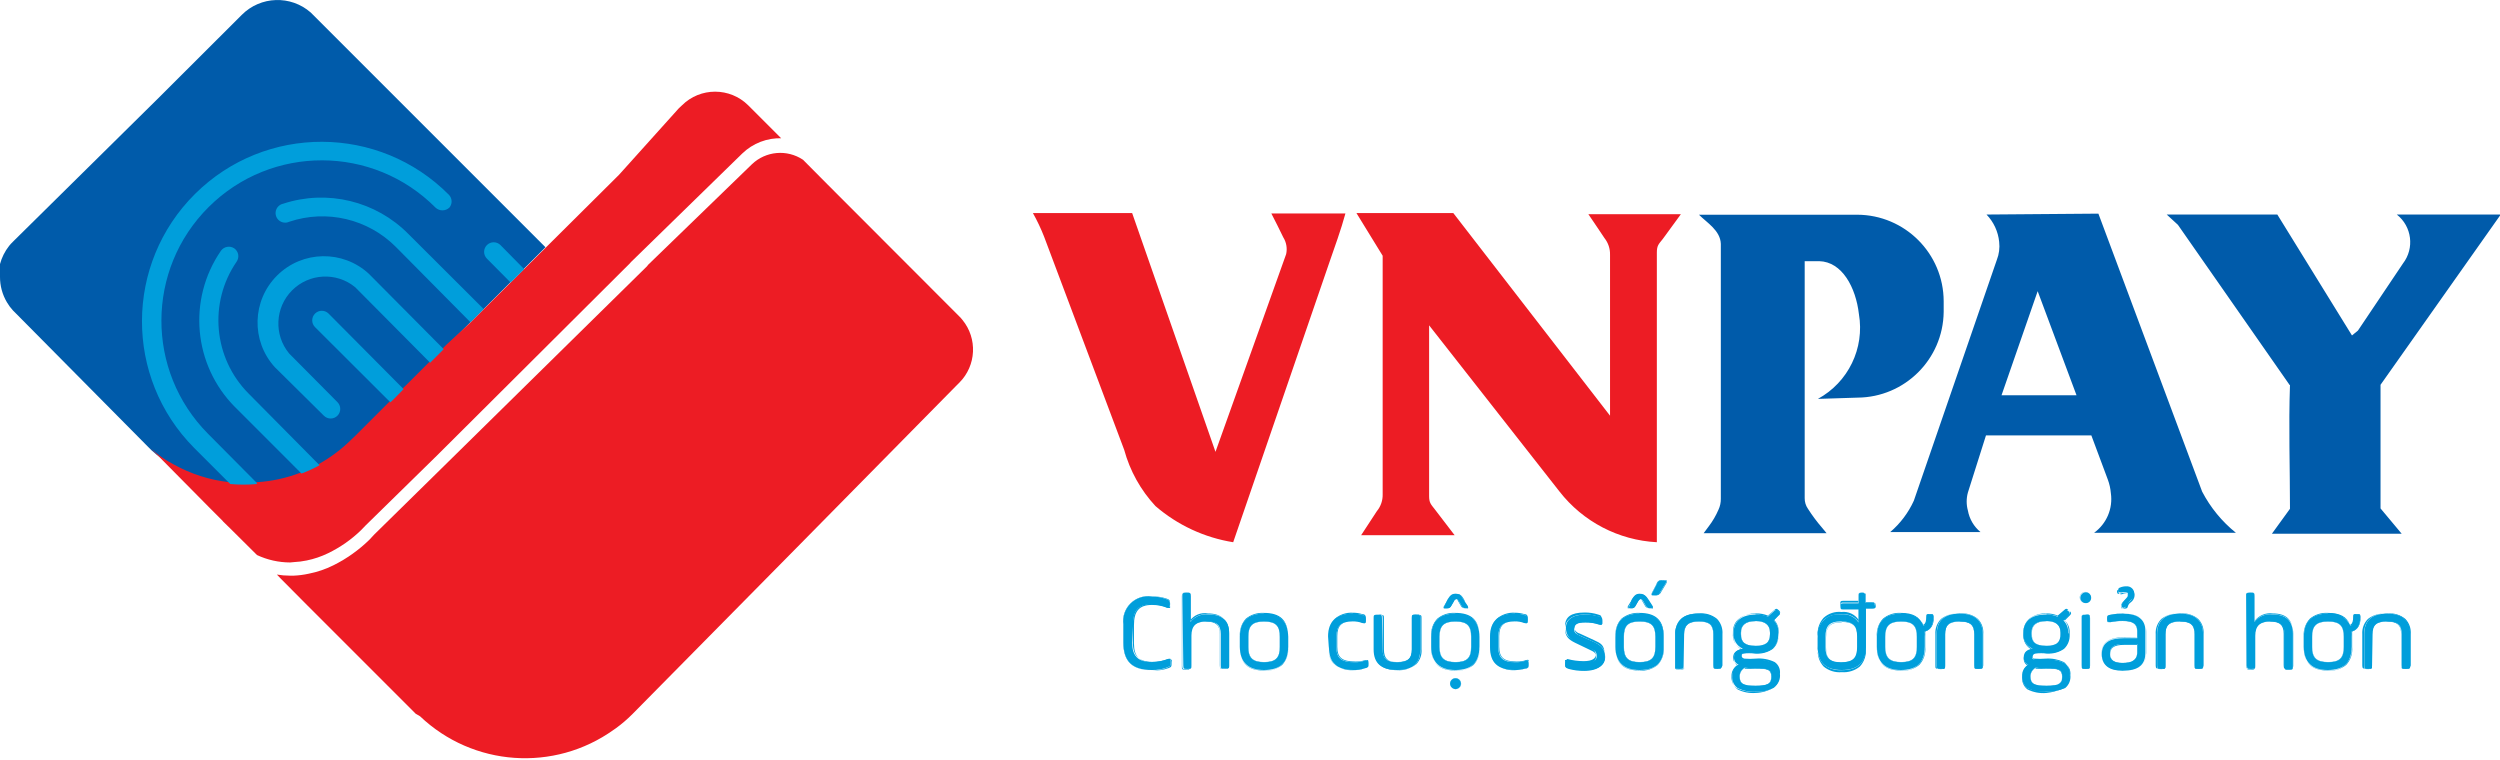
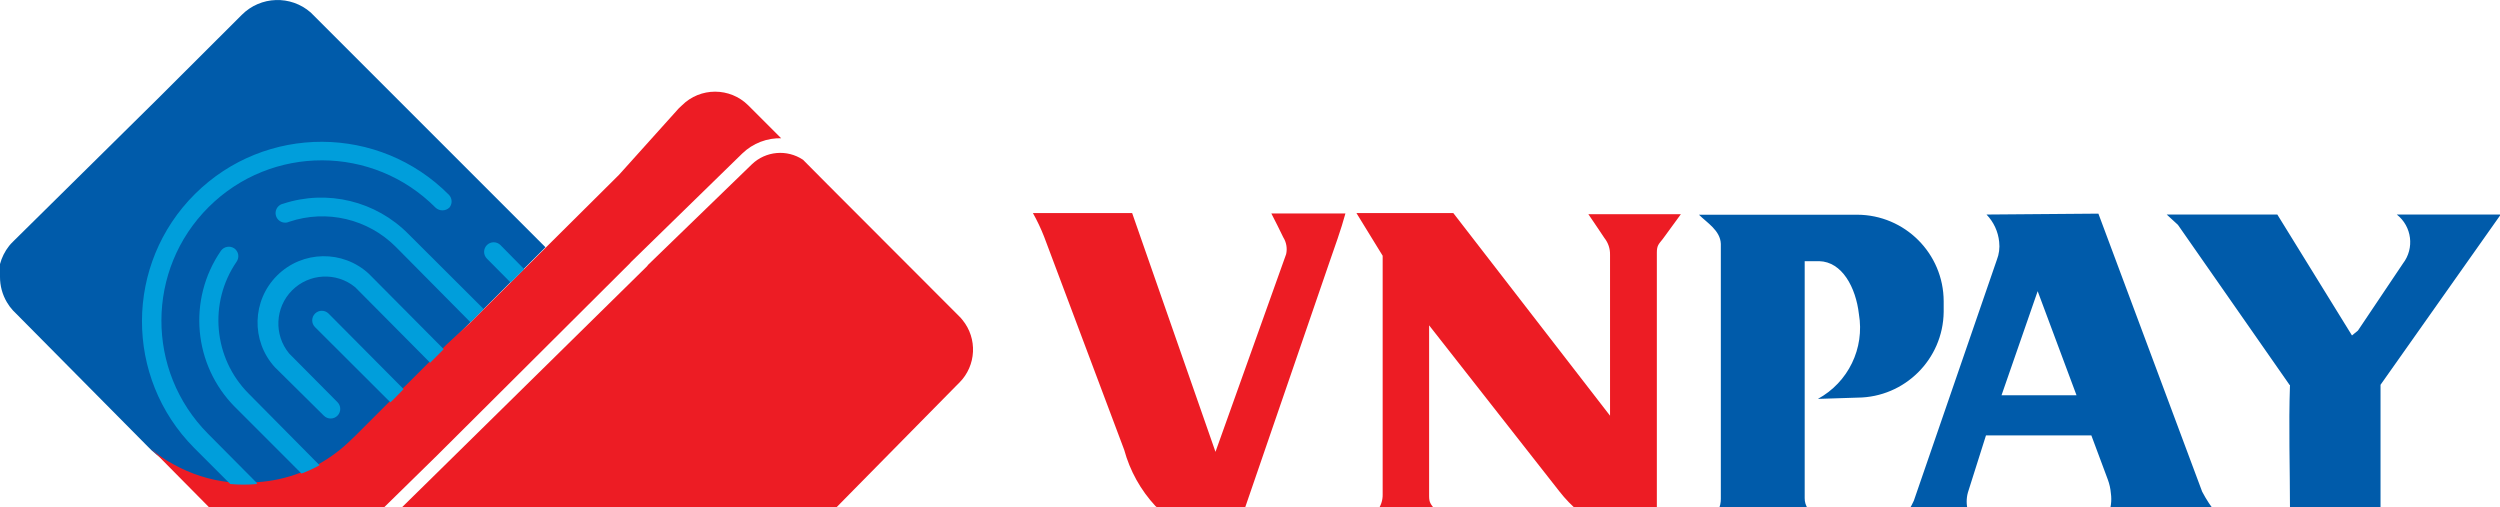
- <svg xmlns="http://www.w3.org/2000/svg" id="Layer_1" data-name="Layer 1" viewBox="0 0 138.32 42">
+ <svg xmlns="http://www.w3.org/2000/svg" id="Layer_1" data-name="Layer 1" viewBox="0 0 138.32 28">
  <defs>
    <style>.cls-1,.cls-4{fill:#005baa;}.cls-2,.cls-5{fill:#ed1c24;}.cls-3{fill:#009edb;}.cls-4,.cls-5{fill-rule:evenodd;}</style>
  </defs>
  <path class="cls-1" d="M30.18,13.68l-4,4-.2.2-1.27,1.27-.94.95-1.27,1.27-.2.19-.55.56-.2.19h0l-1.87,1.87h0l-.2.19a8.4,8.4,0,0,1-1.84,1.39,7.83,7.83,0,0,1-1,.47,8.07,8.07,0,0,1-2.42.53,8.47,8.47,0,0,1-1.51,0,8.17,8.17,0,0,1-3.12-1,5.52,5.52,0,0,1-1.2-.84h0l-.23-.23L.87,17.33l-.15-.15a2.61,2.61,0,0,1-.34-.46A2.74,2.74,0,0,1,0,15.32a1.69,1.69,0,0,1,0-.23c0-.12,0-.24,0-.35l0-.13,0,0a2.8,2.8,0,0,1,.5-1,2.09,2.09,0,0,1,.2-.22l.13-.13L8.68,5.51h0L13.38.82A2.79,2.79,0,0,1,17.19.69Z" />
  <path class="cls-2" d="M16.05,31.12a4.36,4.36,0,0,1-1.83-.41l-1.49-1.48-.37-.36-.06-.07-.69-.69L8.14,24.6l.23.23a5.52,5.52,0,0,0,1.21.85,8.17,8.17,0,0,0,3.12,1,8.47,8.47,0,0,0,1.51,0,8.07,8.07,0,0,0,2.42-.53,7.83,7.83,0,0,0,1-.47,8.4,8.4,0,0,0,1.84-1.39l.2-.19h0l1.87-1.87h0l.2-.19.55-.56.2-.19,1.27-1.27.94-.95L26,17.87l.2-.2,8.05-8L37.55,6l0,0,.18-.17a2.6,2.6,0,0,1,3.67,0l1.82,1.82h0l.06,0a3,3,0,0,0-2.22.85l-6.15,6-.06.07L24.17,25.21h0l-3.95,3.87,0,0-.24.25a7,7,0,0,1-1.83,1.28,5,5,0,0,1-1.18.4,4.45,4.45,0,0,1-.71.09Z" />
  <path class="cls-2" d="M53.08,21.17l-.2.2-8.71,8.84L35,39.5a7.54,7.54,0,0,1-.92.79l0,0-.13.09h0a8.43,8.43,0,0,1-10.71-.75h0L23,39.49l-1.57-1.57L17,33.49,15.52,32l-.2-.21a4.37,4.37,0,0,0,.72.06h.21a4.83,4.83,0,0,0,.84-.11,5.39,5.39,0,0,0,1.35-.46,7.86,7.86,0,0,0,2-1.42l.27-.29,3.4-3.34h0l11.69-11.5.06-.08L41.6,9.09a2.27,2.27,0,0,1,2.83-.25l1.34,1.35h0l7.3,7.31a1.71,1.71,0,0,1,.18.2A2.59,2.59,0,0,1,53.08,21.17Z" />
  <path class="cls-3" d="M24.86,11.49a.56.56,0,0,1-.76,0A8.87,8.87,0,1,0,11.51,24l2.7,2.72a.21.21,0,0,1,0,.06h0a8,8,0,0,1-1.47,0l-2-2a9.93,9.93,0,0,1,14.1-14h0A.53.53,0,0,1,24.86,11.49Z" />
  <path class="cls-3" d="M29,14.89l-.75.74-1.31-1.32a.53.53,0,0,1,0-.75.53.53,0,0,1,.75,0Z" />
  <path class="cls-3" d="M17.68,25.74l0,0a7.4,7.4,0,0,1-1,.46L13,22.52a6.8,6.8,0,0,1-.78-8.64.54.54,0,0,1,.74-.14.53.53,0,0,1,.13.74,5.74,5.74,0,0,0,.66,7.29Z" />
  <path class="cls-3" d="M26.76,17.1l0,0-.55.55-.18.18-4.13-4.17A5.74,5.74,0,0,0,16,12.27a.53.53,0,1,1-.33-1,6.77,6.77,0,0,1,6.93,1.68Z" />
  <path class="cls-3" d="M24.55,19.32l-.75.75-4.15-4.18A2.6,2.6,0,0,0,16,19.56l2.67,2.69a.53.53,0,0,1-.75.75L15.2,20.31a3.67,3.67,0,0,1,5.21-5.16Z" />
  <path class="cls-3" d="M22.33,21.53l0,0-.55.56-.18.17L17.43,18.1a.53.53,0,0,1,.75-.75Z" />
  <path class="cls-4" d="M126.68,21.3l-6.18-8.86-.62-.57H126l4.13,6.69.33-.27,2.49-3.71a1.94,1.94,0,0,0-.34-2.71h5.75l-6.65,9.42v6.84l1.17,1.4H125.7l1-1.38c0-2.27-.08-4.58,0-6.85Zm-16.77-9.43a2.54,2.54,0,0,1,.7,1.51,2.08,2.08,0,0,1-.13,1l-4.59,13.32a5,5,0,0,1-1.31,1.74h5a2,2,0,0,1-.7-1.19,1.88,1.88,0,0,1,0-1l1-3.16h5.83l.91,2.44a2.8,2.8,0,0,1,.17.76,2.3,2.3,0,0,1-.93,2.19h7.85a7.2,7.2,0,0,1-1.87-2.28l-5.74-15.38Zm5,10h-4.17l2-5.76,2.15,5.76ZM94,11.88h8.75a4.8,4.8,0,0,1,4.79,4.79v.59A4.8,4.8,0,0,1,102.77,22l-2.19.07a4.48,4.48,0,0,0,2.27-4.69c-.17-1.48-.93-2.9-2.2-2.93h-.8V27.56a1,1,0,0,0,.18.59,9,9,0,0,0,.8,1.07l.23.28h-6.8l.29-.39a4.33,4.33,0,0,0,.53-.91,1.38,1.38,0,0,0,.13-.6V13.49C95.18,12.75,94.45,12.33,94,11.88Z" />
  <path class="cls-5" d="M57.15,11.79h5.49L67.25,25l3.91-10.94a1.24,1.24,0,0,0-.16-.93c-.21-.45-.44-.88-.66-1.32h4.1c-.24.89-.6,1.87-.91,2.77L68.23,30a8.68,8.68,0,0,1-4.3-2,7.45,7.45,0,0,1-1.73-3.11L57.77,13.1a10.45,10.45,0,0,0-.62-1.31ZM79.07,18v9.44c0,.38.09.45.33.76l1.08,1.41H75.31l.87-1.33a1.4,1.4,0,0,0,.32-.92V14.15l-1.45-2.36h5.36L89.08,23v-8.9a1.43,1.43,0,0,0-.31-.93c-.29-.45-.6-.88-.89-1.32H93L92,13.22c-.24.3-.33.37-.33.76V30a7.31,7.31,0,0,1-5.39-2.81Z" />
  <path class="cls-3" d="M62.64,35.56c0,.7.3,1.07,1.07,1.07a2.5,2.5,0,0,0,.88-.16c.14-.06.18,0,.18.13v.08c0,.12,0,.17-.18.24a2.19,2.19,0,0,1-.87.15c-1.06,0-1.56-.47-1.56-1.51v-1A1.38,1.38,0,0,1,63.71,33a2.42,2.42,0,0,1,.85.16c.14.05.17.11.17.23v.08c0,.15-.06.19-.19.14a2.11,2.11,0,0,0-.85-.17c-.74,0-1,.36-1,1.14Z" />
  <path class="cls-3" d="M63.72,37.08c-1.07,0-1.57-.49-1.57-1.52v-1A1.38,1.38,0,0,1,63.71,33a2.42,2.42,0,0,1,.85.16c.15.06.18.12.18.24v.08c0,.08,0,.13,0,.15s-.08,0-.15,0a2.3,2.3,0,0,0-.85-.16c-.72,0-1,.35-1,1.13v1c0,.73.32,1.06,1.06,1.06a2.28,2.28,0,0,0,.87-.16c.08,0,.12,0,.15,0s0,.07,0,.15v.08c0,.13,0,.18-.18.24A2,2,0,0,1,63.72,37.08Zm0-4.07a1.37,1.37,0,0,0-1.55,1.57v1c0,1,.5,1.5,1.56,1.5a1.92,1.92,0,0,0,.86-.15c.15-.06.18-.11.18-.23V36.6c0-.08,0-.12,0-.14s-.06,0-.13,0a2.33,2.33,0,0,1-.88.16c-.74,0-1.08-.33-1.08-1.07v-1c0-.79.33-1.14,1.06-1.14a2.2,2.2,0,0,1,.86.16c.06,0,.1,0,.13,0a.17.17,0,0,0,0-.14v-.08c0-.11,0-.17-.18-.23A2.32,2.32,0,0,0,63.71,33Z" />
  <path class="cls-3" d="M65.42,33c0-.17,0-.2.19-.2h.07c.16,0,.19,0,.19.2v1.41a1.08,1.08,0,0,1,1-.41C67.58,34,68,34.3,68,35v1.8c0,.16,0,.19-.19.19h-.08c-.16,0-.19,0-.19-.19V35.07c0-.48-.21-.69-.78-.69s-.84.23-.84.79v1.65c0,.16,0,.19-.19.19h-.07c-.15,0-.19,0-.19-.19Z" />
  <path class="cls-3" d="M67.76,37h-.08c-.16,0-.19,0-.19-.2V35.07c0-.49-.23-.68-.78-.68s-.83.23-.83.78v1.65c0,.16,0,.2-.2.2h-.07c-.16,0-.2,0-.2-.2V33c0-.18,0-.21.2-.21h.07c.16,0,.2,0,.2.21v1.39a1.08,1.08,0,0,1,1-.4c.75,0,1.13.36,1.13,1.08v1.8C68,37,67.93,37,67.76,37Zm-1.05-2.65c.56,0,.79.21.79.7v1.75c0,.16,0,.18.18.18h.08c.16,0,.19,0,.19-.18V35c0-.71-.38-1.06-1.12-1.06a1,1,0,0,0-1,.41h0V33c0-.16,0-.19-.18-.19h-.07c-.15,0-.19,0-.19.19v3.87c0,.16,0,.18.19.18h.07c.16,0,.18,0,.18-.18V35.17C65.86,34.61,66.12,34.37,66.71,34.37Z" />
  <path class="cls-3" d="M68.6,35.79v-.56c0-.85.45-1.28,1.34-1.28s1.33.44,1.33,1.28v.56c0,.86-.44,1.28-1.33,1.28S68.6,36.63,68.6,35.79Zm2.21-.56c0-.59-.21-.85-.87-.85s-.88.26-.88.85v.56c0,.59.22.85.88.85s.87-.26.87-.85Z" />
  <path class="cls-3" d="M69.94,37.08c-.92,0-1.34-.41-1.34-1.29v-.56a1.31,1.31,0,0,1,.33-1,1.44,1.44,0,0,1,1-.32c.91,0,1.33.41,1.33,1.29v.56A1.16,1.16,0,0,1,69.94,37.08Zm0-3.12a1.41,1.41,0,0,0-1,.31,1.27,1.27,0,0,0-.33,1v.56c0,.87.42,1.27,1.33,1.27a1.38,1.38,0,0,0,1-.31,1.27,1.27,0,0,0,.33-1v-.56C71.26,34.36,70.84,34,69.94,34Zm0,2.69c-.64,0-.89-.24-.89-.86v-.56c0-.62.24-.86.89-.86s.88.24.88.86v.56C70.82,36.42,70.58,36.65,69.94,36.65Zm0-2.26c-.64,0-.87.22-.87.84v.56c0,.61.24.84.87.84s.87-.22.87-.84v-.56C70.81,34.61,70.57,34.39,69.94,34.39Z" />
  <path class="cls-3" d="M73.48,35.21c0-.8.43-1.26,1.36-1.26a1.48,1.48,0,0,1,.53.08c.15,0,.19.09.19.23v.06c0,.15,0,.2-.19.15a1.42,1.42,0,0,0-.52-.09c-.68,0-.91.27-.91.84v.59c0,.61.27.83,1,.83a1.5,1.5,0,0,0,.54-.08c.14-.05.18,0,.18.15v.06c0,.13,0,.18-.19.22a1.71,1.71,0,0,1-.57.08c-.93,0-1.37-.4-1.37-1.26Z" />
  <path class="cls-3" d="M74.85,37.08a1.49,1.49,0,0,1-1-.31,1.26,1.26,0,0,1-.34-1v-.6a1.23,1.23,0,0,1,.34-.93,1.39,1.39,0,0,1,1-.34,1.69,1.69,0,0,1,.53.08c.16,0,.19.1.19.24v.06c0,.09,0,.14,0,.16a.16.16,0,0,1-.15,0,1.72,1.72,0,0,0-.52-.08c-.65,0-.91.24-.91.83v.59c0,.6.26.82,1,.82a1.46,1.46,0,0,0,.54-.08c.07,0,.11,0,.14,0s.05.07.05.16v.06c0,.14,0,.19-.2.23A1.91,1.91,0,0,1,74.85,37.08Zm0-3.12c-.89,0-1.35.43-1.35,1.25v.6c0,.86.43,1.25,1.36,1.25a2,2,0,0,0,.57-.07c.15,0,.19-.09.19-.22v-.06c0-.08,0-.13,0-.15s-.07,0-.13,0a1.82,1.82,0,0,1-.55.08c-.69,0-1-.24-1-.84v-.59c0-.6.27-.85.92-.85a1.46,1.46,0,0,1,.52.09c.07,0,.11,0,.14,0s0-.07,0-.15v-.06c0-.13,0-.18-.18-.23A1.74,1.74,0,0,0,74.84,34Z" />
  <path class="cls-3" d="M76.5,35.93c0,.48.2.71.81.71s.81-.22.81-.71V34.2c0-.15,0-.19.2-.19h.06c.17,0,.2,0,.2.19v1.73c0,.74-.37,1.14-1.27,1.14S76,36.69,76,35.93V34.2c0-.15,0-.19.2-.19h.06c.17,0,.2,0,.2.19Z" />
  <path class="cls-3" d="M77.31,37.08c-.84,0-1.27-.39-1.27-1.15V34.2c0-.15,0-.2.19-.2h.07c.17,0,.2,0,.2.2v1.73c0,.51.23.7.81.7s.8-.19.8-.7V34.2c0-.15,0-.2.21-.2h.06c.18,0,.2,0,.2.2v1.73a1.1,1.1,0,0,1-.29.85A1.39,1.39,0,0,1,77.31,37.08ZM76.23,34c-.14,0-.18,0-.18.18v1.73a1.07,1.07,0,0,0,.31.85,1.38,1.38,0,0,0,1,.28,1.36,1.36,0,0,0,1-.29,1.07,1.07,0,0,0,.29-.84V34.2c0-.14,0-.18-.19-.18h-.06c-.15,0-.19,0-.19.18v1.73c0,.52-.23.72-.82.72s-.82-.2-.82-.72V34.2c0-.14,0-.18-.19-.18Z" />
  <path class="cls-3" d="M79.19,35.79v-.56c0-.85.44-1.28,1.34-1.28s1.32.44,1.32,1.28v.56c0,.86-.44,1.28-1.32,1.28S79.19,36.63,79.19,35.79Zm2.21-.56c0-.59-.21-.85-.87-.85s-.89.26-.89.85v.56c0,.59.23.85.89.85s.87-.26.87-.85Zm-1.3-2.08c.14-.22.23-.3.43-.3s.28.06.43.3l.23.36c.07.11,0,.14-.08.14h0a.23.23,0,0,1-.25-.14l-.14-.24c-.09-.17-.19-.17-.29,0l-.13.24a.24.24,0,0,1-.25.14h-.06c-.12,0-.14,0-.07-.14Zm.22,4.46a.3.3,0,1,1,0,.43A.3.3,0,0,1,80.32,37.61Z" />
  <path class="cls-3" d="M80.53,38.13a.31.31,0,0,1-.3-.3.29.29,0,0,1,.09-.22h0a.27.27,0,0,1,.21-.09.31.31,0,0,1,.31.31.27.27,0,0,1-.09.21A.31.31,0,0,1,80.53,38.13Zm0-.6a.29.29,0,0,0-.21.09h0a.3.3,0,0,0-.08.21.32.32,0,0,0,.08.21.31.31,0,0,0,.42,0,.29.29,0,0,0,.09-.21.31.31,0,0,0-.3-.3Zm0-.45c-.92,0-1.35-.41-1.35-1.29v-.56a1.31,1.31,0,0,1,.34-1,1.42,1.42,0,0,1,1-.32c.91,0,1.33.41,1.33,1.29v.56A1.16,1.16,0,0,1,80.53,37.08Zm0-3.12a1.39,1.39,0,0,0-1,.31,1.27,1.27,0,0,0-.33,1v.56c0,.87.42,1.27,1.33,1.27a1.4,1.4,0,0,0,1-.31,1.27,1.27,0,0,0,.33-1v-.56C81.85,34.36,81.43,34,80.53,34Zm0,2.69c-.64,0-.89-.24-.89-.86v-.56c0-.62.24-.86.89-.86s.87.24.87.86v.56C81.4,36.42,81.17,36.65,80.53,36.65Zm0-2.26c-.64,0-.88.22-.88.84v.56c0,.61.25.84.88.84s.86-.22.86-.84v-.56C81.39,34.61,81.16,34.39,80.53,34.39Zm.58-.73h0a.23.23,0,0,1-.25-.15l-.14-.23c0-.09-.1-.13-.14-.13h0s-.1,0-.14.13l-.14.23a.23.23,0,0,1-.25.15h-.06c-.07,0-.1,0-.11,0s0-.06,0-.11l.23-.36c.15-.22.23-.3.44-.3s.28.06.43.3l.23.36c0,.05.06.09,0,.11S81.18,33.66,81.11,33.66Zm-.58-.52h0s.1,0,.15.13l.14.24a.22.22,0,0,0,.24.14h0c.07,0,.1,0,.11,0s0,0,0-.1L81,33.16c-.14-.24-.23-.3-.42-.3s-.28.07-.43.3l-.23.36s0,.08,0,.1,0,0,.1,0H80a.24.24,0,0,0,.24-.14l.14-.24C80.43,33.18,80.48,33.14,80.53,33.14Z" />
  <path class="cls-3" d="M82.44,35.21c0-.8.43-1.26,1.36-1.26a1.48,1.48,0,0,1,.53.08c.15,0,.19.09.19.23v.06c0,.15,0,.2-.19.15a1.38,1.38,0,0,0-.52-.09c-.68,0-.91.27-.91.84v.59c0,.61.27.83.95.83a1.59,1.59,0,0,0,.55-.08c.14-.05.18,0,.18.15v.06c0,.13,0,.18-.2.22a1.65,1.65,0,0,1-.56.08c-.94,0-1.38-.4-1.38-1.26Z" />
  <path class="cls-3" d="M83.82,37.08a1.45,1.45,0,0,1-1-.31,1.22,1.22,0,0,1-.34-1v-.6a1.23,1.23,0,0,1,.33-.93,1.39,1.39,0,0,1,1-.34,1.8,1.8,0,0,1,.54.08c.15,0,.18.1.18.24v.06c0,.09,0,.14,0,.16a.16.16,0,0,1-.15,0,1.72,1.72,0,0,0-.52-.08c-.64,0-.91.24-.91.83v.59c0,.6.26.82.95.82a1.46,1.46,0,0,0,.54-.08.19.19,0,0,1,.15,0s0,.07,0,.16v.06c0,.14,0,.19-.19.23A2,2,0,0,1,83.82,37.08Zm0-3.12c-.88,0-1.35.43-1.35,1.25v.6c0,.86.43,1.25,1.37,1.25a2,2,0,0,0,.56-.07c.15,0,.19-.09.19-.22v-.06c0-.08,0-.13,0-.15s-.07,0-.13,0a1.82,1.82,0,0,1-.55.08c-.69,0-1-.24-1-.84v-.59c0-.6.27-.85.92-.85a1.51,1.51,0,0,1,.53.09c.07,0,.11,0,.13,0s0-.07,0-.15v-.06c0-.13,0-.18-.18-.23A1.7,1.7,0,0,0,83.8,34Z" />
  <path class="cls-3" d="M86.59,36.68c0-.15,0-.19.2-.16a3.24,3.24,0,0,0,.89.13c.47,0,.66-.09.66-.35s-.1-.3-.39-.44l-.74-.35c-.39-.19-.57-.37-.57-.79S87,34,87.72,34a2.58,2.58,0,0,1,.76.11c.14,0,.18.09.18.23v.06c0,.15,0,.18-.19.14a2.41,2.41,0,0,0-.76-.11c-.45,0-.62.09-.62.34s.11.3.32.4l.78.35c.41.2.61.38.61.82s-.37.78-1.15.78a3.12,3.12,0,0,1-.86-.11c-.16-.05-.2-.1-.2-.23Z" />
  <path class="cls-3" d="M87.65,37.08a3.15,3.15,0,0,1-.87-.12c-.15,0-.19-.09-.19-.23v0c0-.08,0-.13,0-.15s.08,0,.16,0a3.35,3.35,0,0,0,.89.12c.48,0,.66-.09.66-.34s-.09-.29-.39-.43l-.75-.36c-.37-.18-.57-.36-.57-.79s.35-.78,1.09-.78a2.2,2.2,0,0,1,.76.12c.15,0,.19.09.19.23v.06a.21.21,0,0,1,0,.15.21.21,0,0,1-.16,0,2.23,2.23,0,0,0-.75-.12c-.44,0-.61.1-.61.34a.43.43,0,0,0,.31.39l.78.36c.4.18.61.37.61.82S88.43,37.08,87.65,37.08Zm-1-.56-.06,0s0,.07,0,.14v0c0,.13,0,.18.19.22a3,3,0,0,0,.86.11c.79,0,1.14-.23,1.14-.77s-.21-.63-.6-.81l-.78-.36a.44.44,0,0,1-.33-.4c0-.25.18-.35.63-.35a2.33,2.33,0,0,1,.76.12c.07,0,.11,0,.14,0a.18.18,0,0,0,0-.14v-.06c0-.14,0-.17-.18-.22a2.29,2.29,0,0,0-.76-.11c-.73,0-1.07.24-1.07.76s.19.6.56.78l.74.36c.3.14.4.25.4.44s-.18.35-.67.35a3.48,3.48,0,0,1-.9-.12Z" />
  <path class="cls-3" d="M89.38,35.79v-.56c0-.85.45-1.28,1.34-1.28s1.33.44,1.33,1.28v.56c0,.86-.44,1.28-1.33,1.28S89.38,36.63,89.38,35.79Zm2.21-.56c0-.59-.2-.85-.87-.85s-.88.26-.88.85v.56c0,.59.22.85.88.85s.87-.26.87-.85Zm-1.3-2.08c.15-.22.23-.3.43-.3s.29.06.43.3l.24.36c.07.11,0,.14-.08.14h0a.23.23,0,0,1-.25-.14l-.14-.24c-.1-.17-.2-.17-.29,0l-.14.24c-.06.12-.12.14-.25.14h0c-.13,0-.15,0-.08-.14Zm1.55-.36a.27.27,0,0,1-.26.14h-.06c-.14,0-.16,0-.09-.15l.25-.49a.28.28,0,0,1,.31-.18h.06c.16,0,.19,0,.1.17Z" />
  <path class="cls-3" d="M90.72,37.08c-.91,0-1.34-.41-1.34-1.29v-.56a1.31,1.31,0,0,1,.33-1,1.46,1.46,0,0,1,1-.32c.91,0,1.34.41,1.34,1.29v.56C92.06,36.65,91.61,37.08,90.72,37.08Zm0-3.12a1.41,1.41,0,0,0-1,.31,1.27,1.27,0,0,0-.33,1v.56c0,.87.42,1.27,1.33,1.27a1.38,1.38,0,0,0,1-.31,1.27,1.27,0,0,0,.33-1v-.56C92,34.36,91.62,34,90.72,34Zm0,2.69c-.64,0-.89-.24-.89-.86v-.56c0-.62.24-.86.89-.86s.88.24.88.86v.56C91.6,36.42,91.36,36.65,90.72,36.65Zm0-2.26c-.64,0-.87.22-.87.84v.56c0,.61.24.84.87.84s.87-.22.87-.84v-.56C91.59,34.61,91.35,34.39,90.72,34.39Zm.59-.73h0a.24.24,0,0,1-.26-.15l-.14-.23c-.09-.17-.18-.17-.28,0l-.13.23a.24.24,0,0,1-.26.15h0c-.07,0-.11,0-.12,0s0-.06,0-.11l.23-.36c.14-.22.23-.3.43-.3s.29.06.44.3l.23.36c0,.05,0,.09,0,.11S91.38,33.66,91.31,33.66Zm-.59-.52s.1,0,.15.13l.14.24a.24.24,0,0,0,.25.14h0c.06,0,.1,0,.11,0s0,0,0-.1l-.23-.36c-.15-.24-.23-.3-.43-.3s-.28.07-.42.3l-.23.36s0,.08,0,.1,0,0,.11,0h0a.25.25,0,0,0,.25-.14l.13-.24C90.62,33.18,90.67,33.14,90.72,33.14Zm.86-.2h-.06c-.08,0-.12,0-.13,0a.18.18,0,0,1,0-.13l.26-.49A.28.28,0,0,1,92,32.1h.06c.09,0,.14,0,.15,0s0,.07,0,.15l-.3.5A.31.31,0,0,1,91.58,32.94Zm.41-.83a.28.28,0,0,0-.3.18l-.26.49c0,.07,0,.1,0,.12s0,0,.12,0h.06a.29.29,0,0,0,.26-.15l.3-.5c0-.07.06-.11,0-.13s-.06,0-.14,0Z" />
  <path class="cls-3" d="M93.15,36.82c0,.16,0,.19-.19.19h-.07c-.15,0-.2,0-.2-.19V35.09c0-.76.43-1.14,1.28-1.14s1.26.4,1.26,1.14v1.73c0,.16,0,.19-.19.19H95c-.17,0-.2,0-.2-.19V35.09c0-.49-.19-.71-.8-.71s-.82.23-.82.71Z" />
  <path class="cls-3" d="M95,37H95c-.17,0-.21,0-.21-.2V35.09c0-.51-.21-.7-.79-.7s-.81.19-.81.7v1.73c0,.16,0,.2-.2.2h-.07c-.15,0-.2,0-.2-.2V35.09c0-.76.43-1.15,1.28-1.15a1.36,1.36,0,0,1,1,.3,1.11,1.11,0,0,1,.3.85v1.73C95.24,37,95.21,37,95,37ZM94,34.37c.59,0,.81.2.81.72v1.73c0,.16,0,.18.19.18H95c.16,0,.19,0,.19-.18V35.09a1.08,1.08,0,0,0-.3-.84A1.33,1.33,0,0,0,94,34a1.38,1.38,0,0,0-1,.28,1.09,1.09,0,0,0-.32.85v1.73c0,.16,0,.18.19.18H93c.16,0,.19,0,.19-.18V35.09C93.15,34.57,93.38,34.37,94,34.37Z" />
  <path class="cls-3" d="M98.39,35.08c0,.7-.41,1.06-1.26,1.06a2.94,2.94,0,0,0-.64,0,.18.18,0,0,0-.15.19c0,.08,0,.14.16.17a4.07,4.07,0,0,0,.63,0,2,2,0,0,1,1,.19.7.7,0,0,1,.3.65.82.82,0,0,1-.3.72,1.86,1.86,0,0,1-1,.21,1.92,1.92,0,0,1-1-.21.73.73,0,0,1-.29-.64.71.71,0,0,1,.35-.65.4.4,0,0,1-.25-.4c0-.27.16-.43.49-.48a.85.85,0,0,1-.51-.88V35c0-.66.47-1,1.26-1a1.54,1.54,0,0,1,.63.12l.35-.31c.1-.09.15-.09.25,0l0,0c.1.09.1.14,0,.24l-.27.28a.91.91,0,0,1,.26.68Zm-1.85,1.86a.53.53,0,0,0-.29.5c0,.4.23.5.88.5s.88-.1.88-.51-.22-.45-.88-.45A4,4,0,0,1,96.54,36.94ZM97.93,35c0-.43-.27-.64-.8-.64s-.81.21-.81.64v.08c0,.43.2.65.81.65s.8-.22.8-.65Z" />
  <path class="cls-3" d="M97.13,38.34a1.89,1.89,0,0,1-1-.2.76.76,0,0,1-.29-.65.72.72,0,0,1,.33-.65.41.41,0,0,1-.24-.4q0-.4.48-.48a.86.86,0,0,1-.5-.88V35a1,1,0,0,1,.34-.78,1.45,1.45,0,0,1,.93-.28,1.54,1.54,0,0,1,.63.12l.35-.3c.1-.1.15-.1.25,0l0,0c.06.05.08.08.08.12s0,.07-.08.13l-.27.27a.88.88,0,0,1,.27.68v.08c0,.7-.43,1.06-1.27,1.06a2.81,2.81,0,0,0-.64,0,.18.18,0,0,0-.14.18c0,.08.05.13.15.16a3.66,3.66,0,0,0,.63,0,2,2,0,0,1,1.05.19.68.68,0,0,1,.29.65.8.8,0,0,1-.3.73A2,2,0,0,1,97.13,38.34Zm0-4.38c-.78,0-1.25.39-1.25,1v.08a.86.86,0,0,0,.5.88h0c-.33.05-.49.2-.49.47a.43.43,0,0,0,.25.4h0a.7.7,0,0,0-.34.64.76.76,0,0,0,.28.64,2,2,0,0,0,1,.2,1.9,1.9,0,0,0,1-.2.82.82,0,0,0,.3-.72.68.68,0,0,0-.29-.64,2,2,0,0,0-1-.19,3,3,0,0,1-.64,0,.18.18,0,0,1-.15-.17.18.18,0,0,1,.15-.19,2.74,2.74,0,0,1,.64,0,1.49,1.49,0,0,0,1-.26,1,1,0,0,0,.31-.79V35a.85.85,0,0,0-.27-.67h0l.27-.28c.06,0,.08-.09.08-.12a.16.16,0,0,0-.07-.11l-.05,0c-.09-.09-.14-.09-.24,0l-.35.31h0A1.54,1.54,0,0,0,97.13,34Zm0,4c-.68,0-.88-.12-.88-.51a.49.49,0,0,1,.29-.5h0a4.68,4.68,0,0,0,.59,0c.66,0,.89.07.89.46S97.8,38,97.13,38Zm-.59-1a.5.5,0,0,0-.28.49c0,.38.2.5.87.5s.87-.12.87-.51-.21-.45-.87-.45A4.68,4.68,0,0,1,96.54,37Zm.59-1.21c-.58,0-.81-.19-.81-.66V35c0-.44.26-.65.81-.65s.81.22.81.65v.08C97.94,35.55,97.71,35.74,97.13,35.74Zm0-1.38c-.54,0-.8.21-.8.64v.08c0,.46.23.65.8.65s.8-.19.8-.65V35C97.93,34.58,97.66,34.36,97.13,34.36Z" />
  <path class="cls-3" d="M103.77,33.5c0,.13,0,.17-.17.17h-.36V35.8c0,.85-.45,1.27-1.34,1.27s-1.33-.42-1.33-1.27v-.57A1.12,1.12,0,0,1,101.83,34a1,1,0,0,1,1,.44v-.72H102c-.14,0-.17,0-.17-.17v0c0-.13,0-.17.17-.17h.83V33c0-.17,0-.2.19-.2H103c.15,0,.2,0,.2.2v.33h.36c.13,0,.17,0,.17.17ZM101,35.79c0,.59.2.85.87.85s.88-.26.88-.85v-.56c0-.59-.21-.85-.88-.85s-.87.26-.87.85Z" />
  <path class="cls-3" d="M101.9,37.08a1.41,1.41,0,0,1-1-.32,1.27,1.27,0,0,1-.33-1v-.57a1.31,1.31,0,0,1,.32-1,1.26,1.26,0,0,1,1-.33,1,1,0,0,1,.94.43v-.69H102c-.14,0-.18,0-.18-.18v0c0-.14,0-.18.18-.18h.82V33c0-.17,0-.21.2-.21H103c.15,0,.2,0,.2.21v.32h.36c.13,0,.18,0,.18.18v0c0,.13,0,.18-.18.18h-.36V35.8C103.24,36.65,102.79,37.08,101.9,37.08ZM101.83,34a1.27,1.27,0,0,0-.94.31,1.34,1.34,0,0,0-.31,1v.57a1.24,1.24,0,0,0,.32,1,1.38,1.38,0,0,0,1,.31,1.41,1.41,0,0,0,1-.31,1.26,1.26,0,0,0,.33-1V33.66h.37c.12,0,.17,0,.17-.16v0c0-.12,0-.16-.17-.16h-.37V33c0-.17,0-.19-.19-.19H103c-.16,0-.18,0-.18.19v.34H102c-.14,0-.16,0-.16.16v0c0,.12,0,.16.16.16h.84v.76l0,0A1,1,0,0,0,101.83,34Zm.07,2.69c-.64,0-.88-.23-.88-.86v-.56c0-.62.25-.86.88-.86s.89.24.89.86v.56C102.79,36.41,102.54,36.65,101.9,36.65Zm0-2.26c-.62,0-.87.23-.87.84v.56c0,.62.24.84.87.84s.87-.22.87-.84v-.56C102.77,34.61,102.54,34.39,101.9,34.39Z" />
  <path class="cls-3" d="M103.85,35.79v-.56c0-.85.44-1.28,1.34-1.28.67,0,1.06.23,1.23.66.09,0,.18-.16.18-.48,0-.09,0-.12.14-.12h.1c.11,0,.13,0,.13.12,0,.49-.19.73-.48.81a1.32,1.32,0,0,1,0,.29v.56c0,.86-.44,1.28-1.32,1.28S103.85,36.63,103.85,35.79Zm2.21-.56c0-.59-.21-.85-.87-.85s-.89.26-.89.85v.56c0,.59.23.85.89.85s.87-.26.87-.85Z" />
  <path class="cls-3" d="M105.19,37.08c-.92,0-1.35-.41-1.35-1.29v-.56a1.31,1.31,0,0,1,.34-1,1.42,1.42,0,0,1,1-.32c.66,0,1,.21,1.23.66.12-.05.17-.21.17-.47,0-.1,0-.13.15-.13h.1c.11,0,.14,0,.14.13,0,.44-.16.72-.48.82a2.46,2.46,0,0,1,0,.28v.56A1.16,1.16,0,0,1,105.19,37.08Zm0-3.12a1.39,1.39,0,0,0-1,.31,1.27,1.27,0,0,0-.33,1v.56c0,.87.42,1.27,1.33,1.27a1.4,1.4,0,0,0,1-.31,1.27,1.27,0,0,0,.33-1v-.56a2.48,2.48,0,0,0,0-.29h0q.48-.15.48-.81c0-.09,0-.11-.13-.11h-.1c-.1,0-.13,0-.13.11,0,.27-.06.43-.19.49h0C106.23,34.17,105.85,34,105.19,34Zm0,2.69c-.64,0-.89-.24-.89-.86v-.56c0-.62.24-.86.89-.86s.87.24.87.86v.56C106.06,36.42,105.83,36.65,105.19,36.65Zm0-2.26c-.64,0-.88.22-.88.84v.56c0,.61.25.84.88.84s.86-.22.86-.84v-.56C106.05,34.61,105.82,34.39,105.19,34.39Z" />
  <path class="cls-3" d="M107.62,36.82c0,.16,0,.19-.2.19h-.07c-.15,0-.19,0-.19-.19V35.09c0-.76.43-1.14,1.27-1.14s1.27.4,1.27,1.14v1.73c0,.16,0,.19-.2.19h-.07c-.17,0-.2,0-.2-.19V35.09c0-.49-.18-.71-.8-.71s-.81.23-.81.71Z" />
  <path class="cls-3" d="M109.5,37h-.07c-.17,0-.2,0-.2-.2V35.09c0-.51-.22-.7-.8-.7s-.81.19-.81.7v1.73c0,.16,0,.2-.2.2h-.07c-.15,0-.2,0-.2-.2V35.09c0-.76.43-1.15,1.28-1.15a1.36,1.36,0,0,1,1,.3,1.08,1.08,0,0,1,.3.85v1.73C109.7,37,109.67,37,109.5,37Zm-1.07-2.65c.59,0,.81.2.81.72v1.73c0,.16,0,.18.19.18h.07c.16,0,.19,0,.19-.18V35.09a1.11,1.11,0,0,0-.29-.84,1.36,1.36,0,0,0-1-.29,1.38,1.38,0,0,0-1,.28,1.09,1.09,0,0,0-.32.85v1.73c0,.16,0,.18.19.18h.07c.16,0,.19,0,.19-.18V35.09C107.61,34.57,107.84,34.37,108.43,34.37Z" />
  <path class="cls-3" d="M114.48,35.08c0,.7-.41,1.06-1.25,1.06a3,3,0,0,0-.65,0,.18.18,0,0,0-.15.19c0,.08,0,.14.16.17a4.14,4.14,0,0,0,.64,0,2,2,0,0,1,1,.19.71.71,0,0,1,.29.65.82.82,0,0,1-.3.72,1.84,1.84,0,0,1-1,.21,1.94,1.94,0,0,1-1.06-.21.75.75,0,0,1-.28-.64.71.71,0,0,1,.34-.65.4.4,0,0,1-.25-.4c0-.27.16-.43.49-.48a.85.85,0,0,1-.51-.88V35c0-.66.47-1,1.27-1a1.52,1.52,0,0,1,.62.12l.35-.31c.1-.09.15-.09.25,0l0,0c.1.09.1.14,0,.24l-.27.28a.91.91,0,0,1,.26.68Zm-1.85,1.86a.53.53,0,0,0-.29.5c0,.4.23.5.89.5s.87-.1.87-.51-.22-.45-.87-.45A4,4,0,0,1,112.63,36.94ZM114,35c0-.43-.26-.64-.79-.64s-.81.21-.81.64v.08c0,.43.19.65.81.65s.79-.22.79-.65Z" />
  <path class="cls-3" d="M113.23,38.34a1.93,1.93,0,0,1-1.06-.2.76.76,0,0,1-.29-.65.71.71,0,0,1,.34-.65.4.4,0,0,1-.25-.4q0-.4.48-.48a.86.86,0,0,1-.5-.88V35a1,1,0,0,1,.34-.78,1.46,1.46,0,0,1,.94-.28,1.52,1.52,0,0,1,.62.12l.35-.3c.1-.1.15-.1.25,0l0,0c.06.05.08.08.08.12s0,.07-.08.13l-.26.27a.91.91,0,0,1,.26.68v.08c0,.7-.43,1.06-1.26,1.06a2.85,2.85,0,0,0-.65,0,.18.18,0,0,0-.14.18c0,.08,0,.13.15.16a3.72,3.72,0,0,0,.64,0,2,2,0,0,1,1,.19.69.69,0,0,1,.3.65.81.81,0,0,1-.31.73A2,2,0,0,1,113.23,38.34Zm0-4.38c-.79,0-1.26.39-1.26,1v.08a.86.86,0,0,0,.5.88h0c-.33.05-.48.2-.48.47a.42.42,0,0,0,.24.4h0a.7.7,0,0,0-.34.64.74.74,0,0,0,.29.64,2.8,2.8,0,0,0,2.08,0,.81.81,0,0,0,.29-.72.68.68,0,0,0-.29-.64,1.92,1.92,0,0,0-1-.19,2.88,2.88,0,0,1-.64,0c-.11,0-.16-.09-.16-.17a.18.18,0,0,1,.15-.19,2.79,2.79,0,0,1,.65,0,1.48,1.48,0,0,0,.94-.26,1,1,0,0,0,.31-.79V35a.85.85,0,0,0-.27-.67h0l.28-.28a.19.19,0,0,0,.07-.12.16.16,0,0,0-.07-.11l0,0c-.1-.1-.14-.09-.25,0l-.35.31h0A1.52,1.52,0,0,0,113.23,34Zm0,4c-.69,0-.89-.12-.89-.51a.49.49,0,0,1,.29-.5h0a4.75,4.75,0,0,0,.6,0c.65,0,.88.07.88.46S113.81,38,113.23,38Zm-.6-1a.5.5,0,0,0-.28.49c0,.38.2.5.88.5s.86-.12.86-.51-.21-.45-.86-.45A4.75,4.75,0,0,1,112.63,37Zm.6-1.21c-.58,0-.82-.19-.82-.66V35c0-.44.27-.65.82-.65s.8.22.8.65v.08C114,35.55,113.8,35.74,113.23,35.74Zm0-1.38c-.55,0-.81.21-.81.64v.08c0,.46.23.65.81.65s.79-.19.79-.65V35C114,34.58,113.75,34.36,113.23,34.36Z" />
  <path class="cls-3" d="M115.7,33.07a.29.29,0,0,1-.29.3.3.3,0,0,1-.31-.3.31.31,0,0,1,.31-.3A.3.3,0,0,1,115.7,33.07Zm-.52,1.13c0-.15,0-.19.19-.19h.07c.15,0,.19,0,.19.19v2.62c0,.16,0,.19-.19.19h-.07c-.17,0-.19,0-.19-.19Z" />
  <path class="cls-3" d="M115.44,37h-.07c-.17,0-.2,0-.2-.2V34.2c0-.15,0-.2.2-.2h.07c.15,0,.2,0,.2.2v2.62C115.64,37,115.59,37,115.44,37Zm-.07-3c-.16,0-.19,0-.19.18v2.62c0,.16,0,.18.19.18h.07c.14,0,.18,0,.18-.18V34.2c0-.14,0-.18-.18-.18Zm0-.65a.3.3,0,1,1,0-.6.3.3,0,1,1,0,.6Zm0-.59a.29.29,0,1,0,0,.58.29.29,0,0,0,0-.58Z" />
  <path class="cls-3" d="M118.7,36.11c0,.68-.39,1-1.27,1-.7,0-1.14-.28-1.14-.91s.41-.89,1.24-.89h.72V34.9c0-.41-.29-.55-.8-.55a3.06,3.06,0,0,0-.67.07c-.15,0-.2,0-.2-.15v-.05c0-.14,0-.18.19-.21a3.37,3.37,0,0,1,.66-.06c.85,0,1.27.32,1.27.95Zm-.45-.48h-.72c-.54,0-.79.15-.79.53s.23.52.69.52.82-.13.82-.59Zm-.72-2c-.11,0-.12,0-.14-.12s.09-.24.27-.43a.23.23,0,0,0,.08-.14c0-.11,0-.16-.11-.16a.58.58,0,0,0-.27,0c-.07,0-.12,0-.16-.06l0-.05c0-.09,0-.13.09-.16a.85.85,0,0,1,.36-.07.4.4,0,0,1,.43.45c0,.26-.36.37-.37.57a.14.14,0,0,1-.12.12Z" />
  <path class="cls-3" d="M117.43,37.08c-.75,0-1.15-.32-1.15-.92s.38-.9,1.25-.9h.71V34.9c0-.38-.24-.54-.79-.54a3.26,3.26,0,0,0-.67.06c-.08,0-.13,0-.16,0s0-.07,0-.14v-.05c0-.14,0-.18.19-.22a3.23,3.23,0,0,1,.66-.06c.85,0,1.28.33,1.28,1v1.21C118.71,36.78,118.31,37.08,117.43,37.08Zm.1-1.8c-.86,0-1.24.27-1.24.88s.39.9,1.14.9a1.62,1.62,0,0,0,1-.22.83.83,0,0,0,.31-.73V34.9a.84.84,0,0,0-.32-.71,1.64,1.64,0,0,0-.95-.23,3.23,3.23,0,0,0-.66.06c-.15,0-.18.06-.18.2v.05c0,.07,0,.11,0,.13s.07,0,.15,0a3.13,3.13,0,0,1,.67-.07c.56,0,.8.17.8.56v.38Zm-.1,1.4c-.47,0-.69-.17-.69-.52s.24-.54.79-.54h.72v.47C118.25,36.58,117.94,36.68,117.43,36.68Zm.1-1c-.55,0-.78.15-.78.52s.22.51.68.51.81-.16.81-.58v-.45Zm0-2c-.12,0-.13,0-.15-.12s.06-.22.19-.36l.09-.09a.19.19,0,0,0,.07-.13c0-.11,0-.15-.1-.16h0a.53.53,0,0,0-.23.06c-.08,0-.13,0-.18-.07l0-.05c0-.1,0-.13.09-.16a.85.85,0,0,1,.36-.07.48.48,0,0,1,.32.11.45.45,0,0,1,.11.34.51.51,0,0,1-.2.34.4.4,0,0,0-.17.23.13.13,0,0,1-.12.12Zm.07-.87h0c.06,0,.12,0,.12.17a.23.23,0,0,1-.08.14l-.09.09c-.13.13-.2.2-.19.34s0,.11.14.11h0a.13.13,0,0,0,.11-.11.42.42,0,0,1,.17-.24A.47.47,0,0,0,118,33a.44.44,0,0,0-.11-.33.43.43,0,0,0-.31-.11.85.85,0,0,0-.36.07c-.07,0-.11.06-.08.15l0,0c0,.09.09.09.16.07A.53.53,0,0,1,117.6,32.81Z" />
  <path class="cls-3" d="M119.81,36.82c0,.16,0,.19-.2.19h-.07c-.15,0-.19,0-.19-.19V35.09c0-.76.43-1.14,1.27-1.14s1.27.4,1.27,1.14v1.73c0,.16,0,.19-.2.19h-.07c-.17,0-.2,0-.2-.19V35.09c0-.49-.18-.71-.8-.71s-.81.23-.81.71Z" />
  <path class="cls-3" d="M121.69,37h-.07c-.17,0-.2,0-.2-.2V35.09c0-.51-.22-.7-.8-.7s-.81.19-.81.7v1.73c0,.16,0,.2-.2.2h-.07c-.15,0-.2,0-.2-.2V35.09c0-.76.43-1.15,1.28-1.15a1.36,1.36,0,0,1,1,.3,1.08,1.08,0,0,1,.3.85v1.73C121.89,37,121.86,37,121.69,37Zm-1.07-2.65c.59,0,.81.2.81.72v1.73c0,.16,0,.18.19.18h.07c.16,0,.19,0,.19-.18V35.09a1.11,1.11,0,0,0-.29-.84,1.36,1.36,0,0,0-1-.29,1.38,1.38,0,0,0-1,.28,1.09,1.09,0,0,0-.32.85v1.73c0,.16.05.18.19.18h.07c.16,0,.19,0,.19-.18V35.09C119.8,34.57,120,34.37,120.62,34.37Z" />
  <path class="cls-3" d="M124.28,33c0-.17,0-.2.2-.2h.07c.16,0,.19,0,.19.2v1.41a1.07,1.07,0,0,1,1-.41c.74,0,1.12.35,1.12,1.07v1.8c0,.16,0,.19-.19.19h-.08c-.16,0-.19,0-.19-.19V35.07c0-.48-.22-.69-.78-.69s-.84.23-.84.79v1.65c0,.16,0,.19-.19.19h-.07c-.16,0-.2,0-.2-.19Z" />
  <path class="cls-3" d="M126.63,37h-.08c-.16,0-.2,0-.2-.2V35.07c0-.49-.22-.68-.77-.68s-.83.23-.83.78v1.65c0,.16,0,.2-.2.2h-.07c-.15,0-.2,0-.2-.2V33c0-.18,0-.21.2-.21h.07c.16,0,.2,0,.2.21v1.39a1.08,1.08,0,0,1,1-.4c.75,0,1.13.36,1.13,1.08v1.8C126.83,37,126.79,37,126.63,37Zm-1-2.65c.56,0,.79.21.79.7v1.75c0,.16,0,.18.18.18h.08c.16,0,.18,0,.18-.18V35c0-.71-.37-1.06-1.11-1.06a1.07,1.07,0,0,0-1,.41h0V33c0-.16,0-.19-.18-.19h-.07c-.15,0-.19,0-.19.19v3.87c0,.16,0,.18.19.18h.07c.15,0,.18,0,.18-.18V35.17C124.73,34.61,125,34.37,125.58,34.37Z" />
  <path class="cls-3" d="M127.47,35.79v-.56c0-.85.44-1.28,1.34-1.28a1.17,1.17,0,0,1,1.23.66c.09,0,.18-.16.18-.48,0-.09,0-.12.14-.12h.1c.11,0,.13,0,.13.12,0,.49-.2.73-.48.81a1.32,1.32,0,0,1,0,.29v.56c0,.86-.44,1.28-1.32,1.28S127.47,36.63,127.47,35.79Zm2.21-.56c0-.59-.21-.85-.87-.85s-.89.26-.89.85v.56c0,.59.22.85.89.85s.87-.26.87-.85Z" />
  <path class="cls-3" d="M128.81,37.08c-.92,0-1.35-.41-1.35-1.29v-.56a1.31,1.31,0,0,1,.34-1,1.42,1.42,0,0,1,1-.32c.66,0,1.05.21,1.23.66.12-.05.17-.21.17-.47,0-.1,0-.13.15-.13h.1c.11,0,.14,0,.14.13,0,.44-.16.72-.48.82a2.46,2.46,0,0,1,0,.28v.56A1.16,1.16,0,0,1,128.81,37.08Zm0-3.12a1.39,1.39,0,0,0-1,.31,1.27,1.27,0,0,0-.33,1v.56c0,.87.42,1.27,1.33,1.27a1.4,1.4,0,0,0,1-.31,1.27,1.27,0,0,0,.33-1v-.56a2.64,2.64,0,0,0,0-.29h0c.32-.1.47-.37.47-.81,0-.09,0-.11-.12-.11h-.1c-.1,0-.13,0-.13.11,0,.27-.06.43-.19.49h0C129.85,34.17,129.47,34,128.81,34Zm0,2.69c-.64,0-.89-.24-.89-.86v-.56c0-.62.24-.86.89-.86s.87.24.87.86v.56C129.68,36.42,129.45,36.65,128.81,36.65Zm0-2.26c-.64,0-.88.22-.88.84v.56c0,.61.25.84.88.84s.86-.22.86-.84v-.56C129.67,34.61,129.44,34.39,128.81,34.39Z" />
  <path class="cls-3" d="M131.24,36.82c0,.16,0,.19-.2.19H131c-.15,0-.19,0-.19-.19V35.09c0-.76.42-1.14,1.27-1.14s1.27.4,1.27,1.14v1.73c0,.16,0,.19-.2.19h-.07c-.17,0-.2,0-.2-.19V35.09c0-.49-.18-.71-.8-.71s-.81.23-.81.71Z" />
  <path class="cls-3" d="M133.12,37h-.07c-.17,0-.2,0-.2-.2V35.09c0-.51-.22-.7-.8-.7s-.81.19-.81.7v1.73c0,.16,0,.2-.2.2H131c-.15,0-.2,0-.2-.2V35.09c0-.76.43-1.15,1.28-1.15a1.36,1.36,0,0,1,1,.3,1.08,1.08,0,0,1,.3.85v1.73C133.32,37,133.29,37,133.12,37Zm-1.07-2.65c.59,0,.81.2.81.72v1.73c0,.16,0,.18.19.18h.07c.16,0,.19,0,.19-.18V35.09a1.11,1.11,0,0,0-.29-.84,1.36,1.36,0,0,0-1-.29,1.38,1.38,0,0,0-1,.28,1.09,1.09,0,0,0-.32.85v1.73c0,.16.05.18.19.18H131c.16,0,.19,0,.19-.18V35.09C131.23,34.57,131.46,34.37,132.05,34.37Z" />
</svg>
